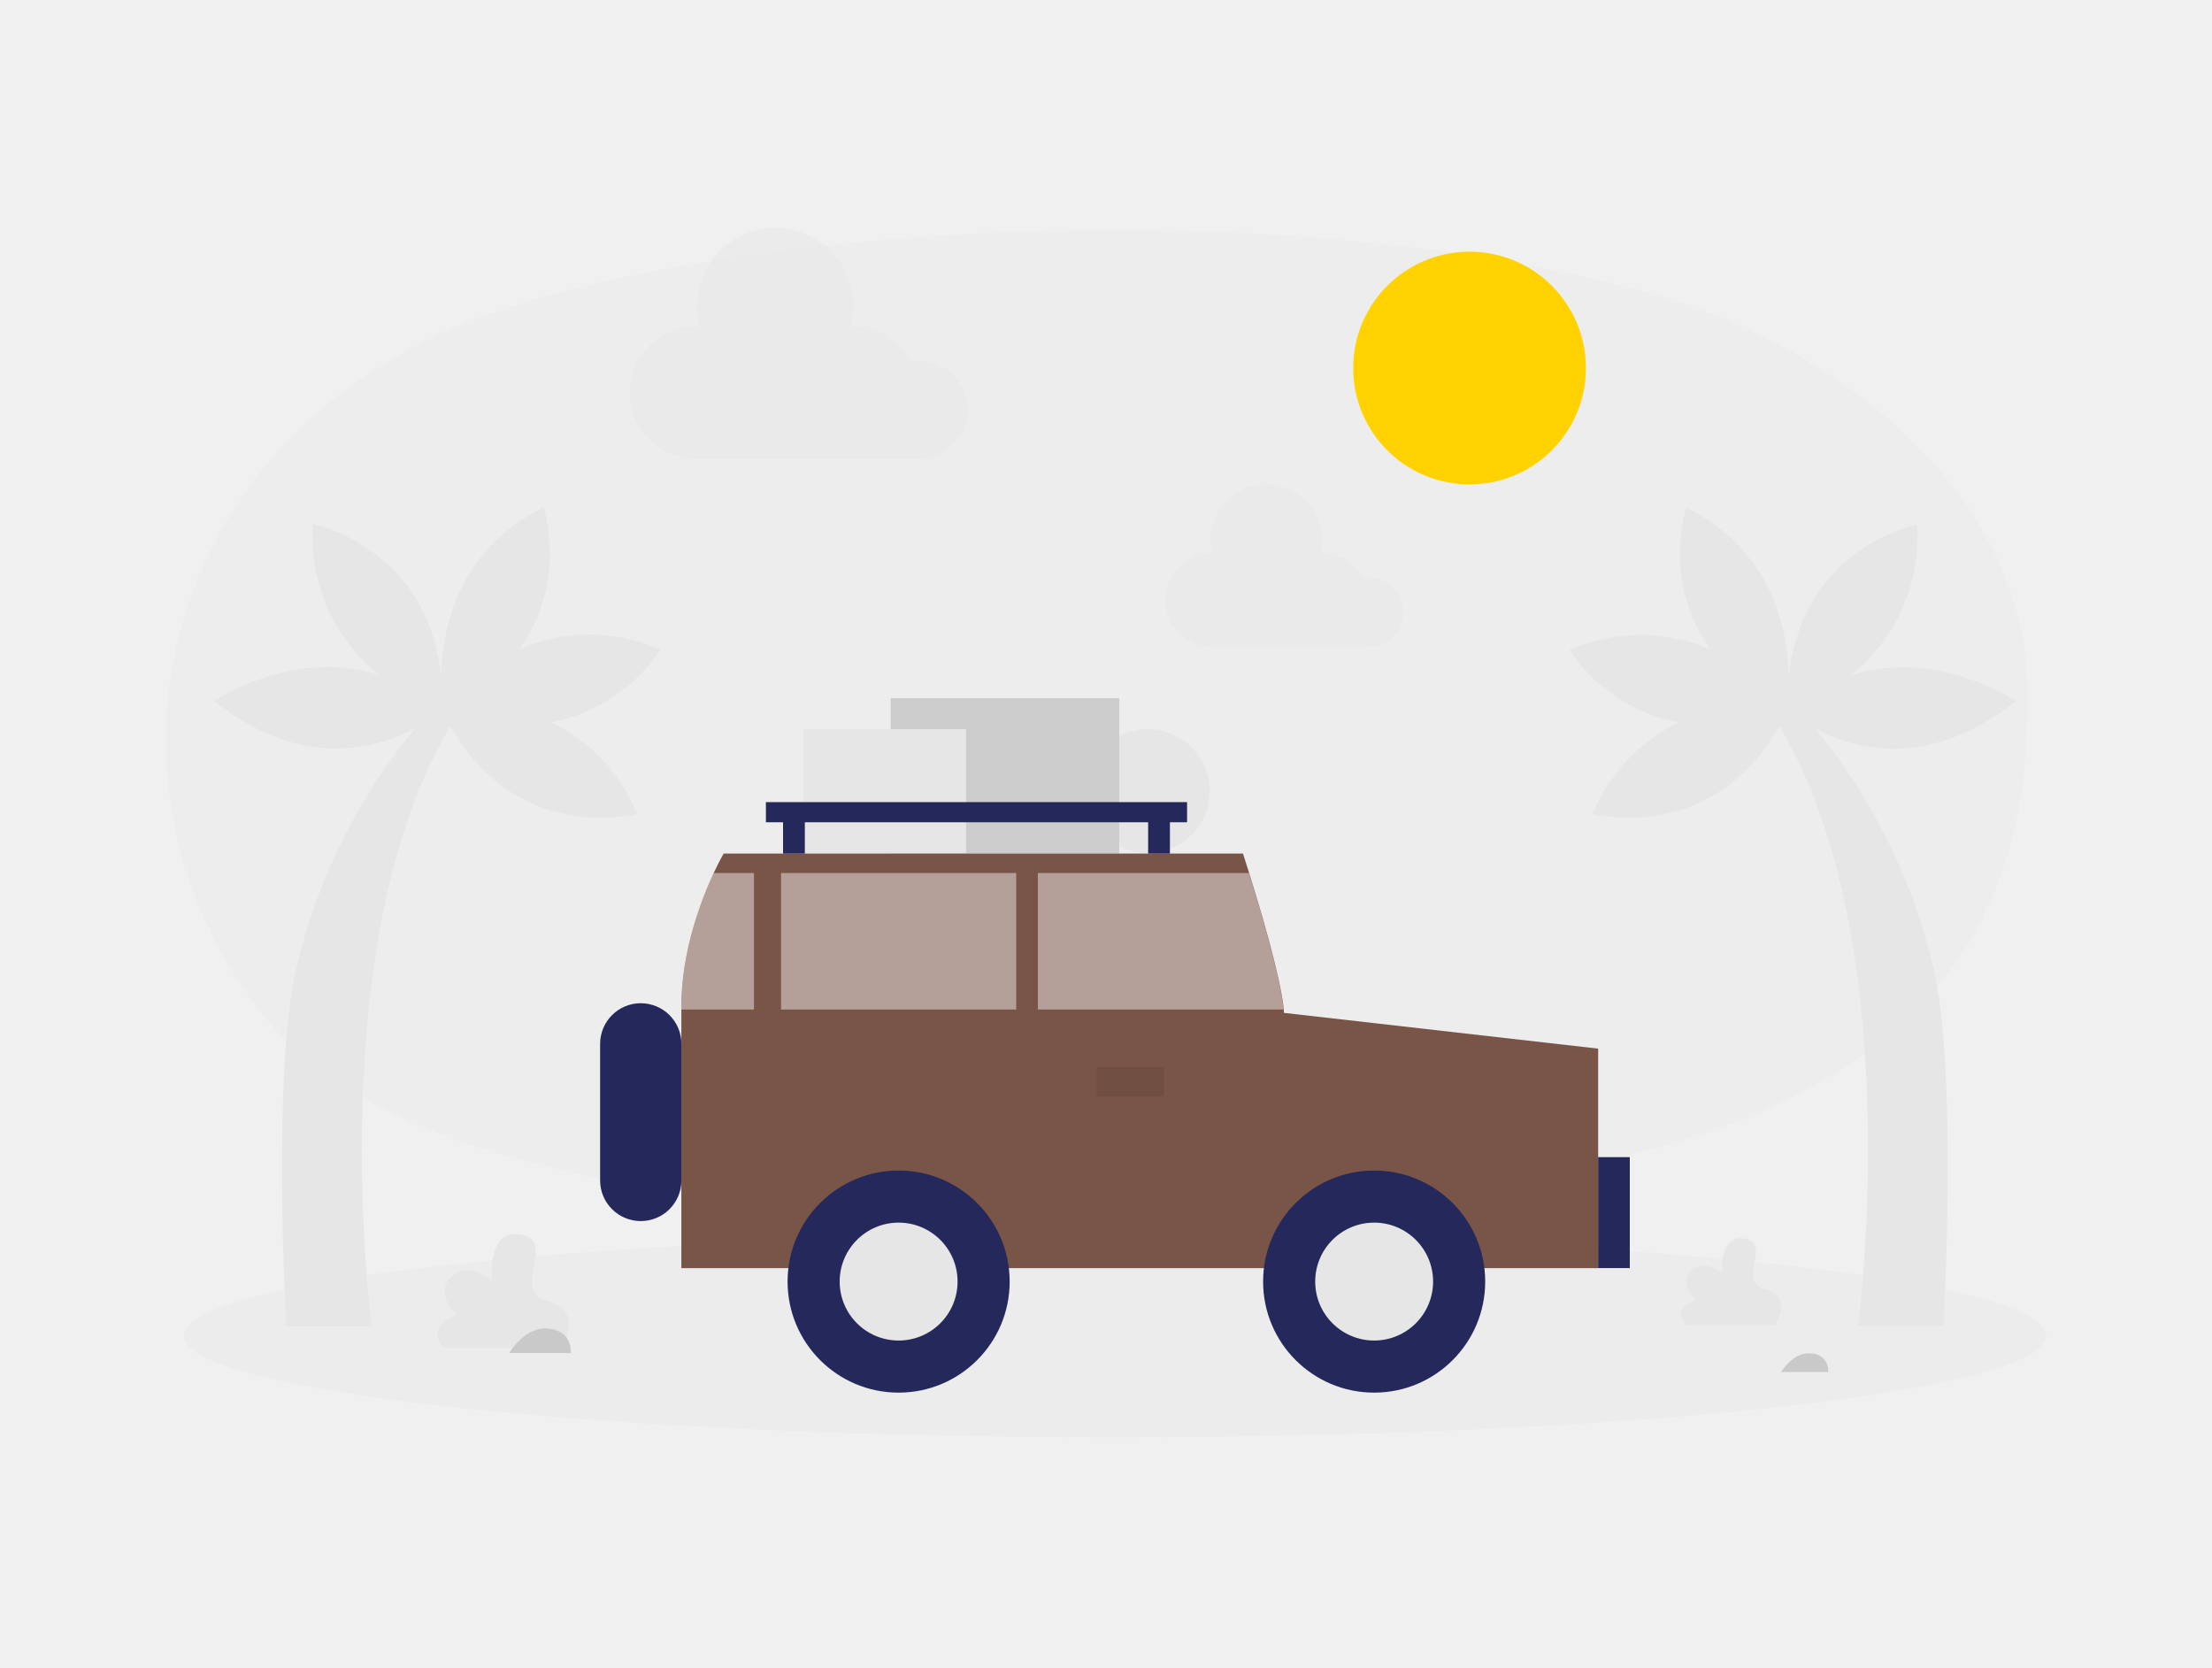
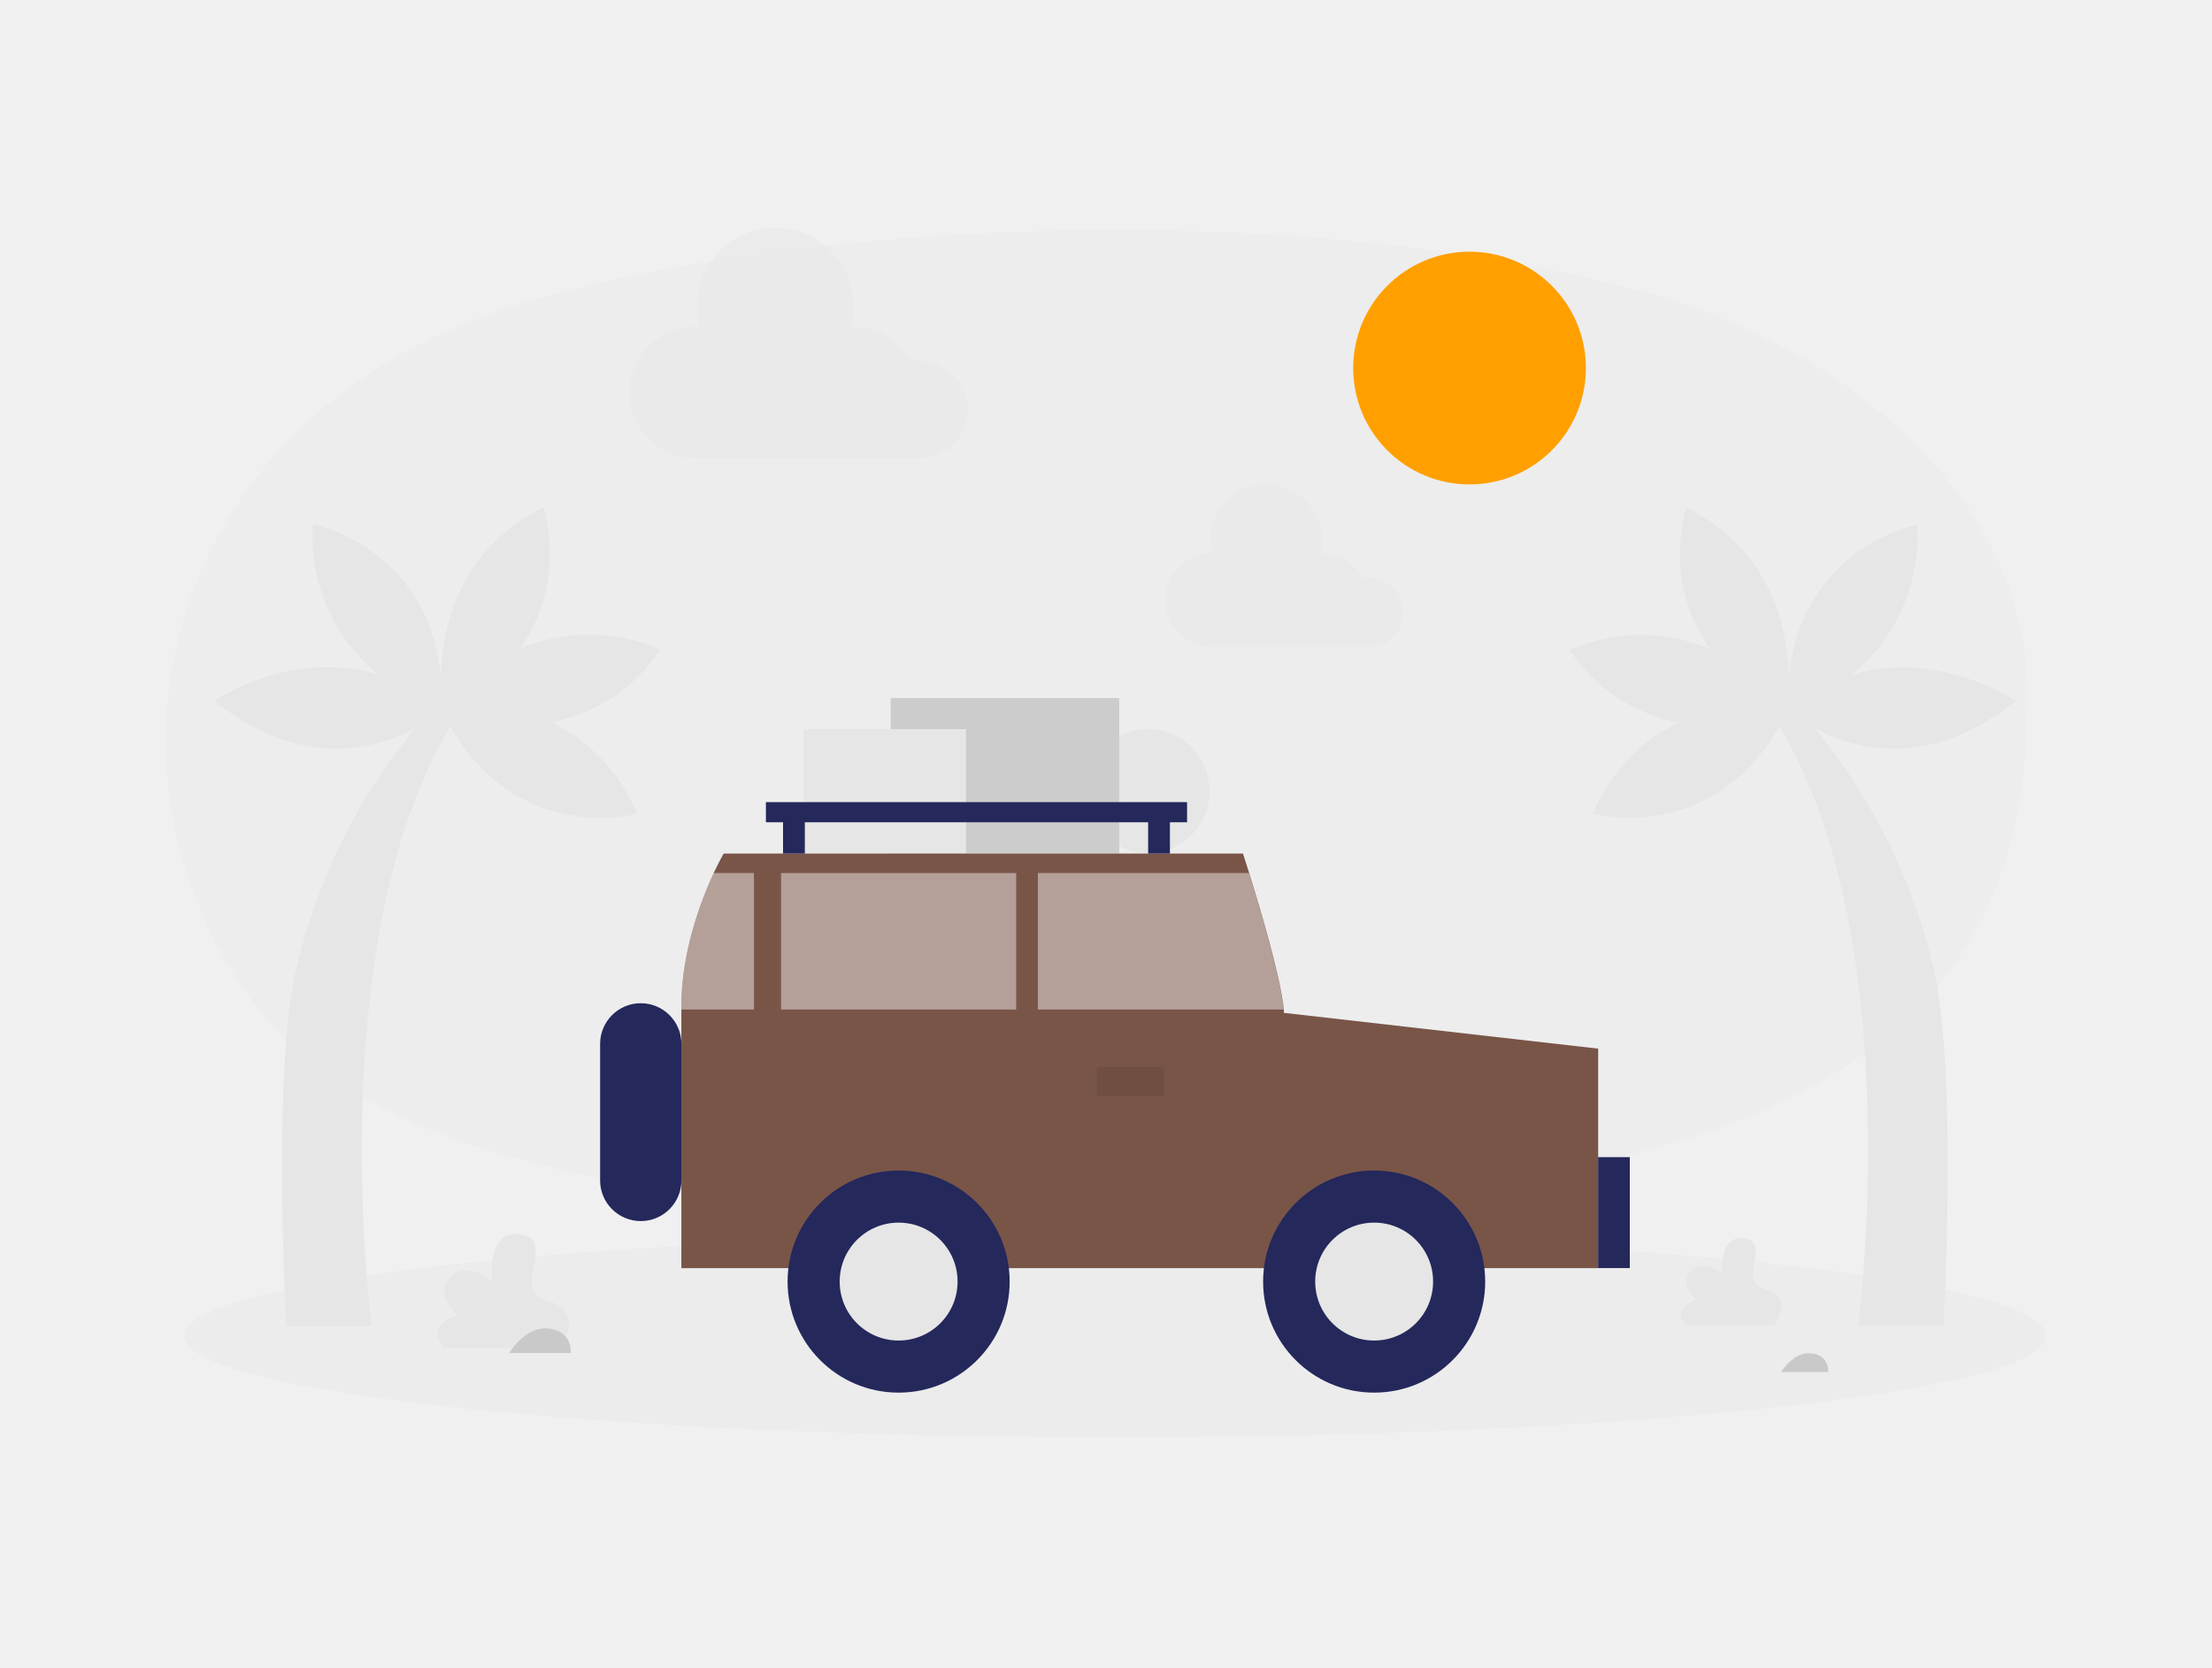
- <svg xmlns="http://www.w3.org/2000/svg" id="Layer_1" data-name="Layer 1" viewBox="0 0 400 300" width="406" height="306" class="illustration styles_illustrationTablet__1DWOa">
-   <path d="M297.62,52.12c35.11,9.58,68.35,36.44,69,71.5s-11.43,70.89-75.74,85.32c-60.41,13.55-203.53,19.55-241.19-23.69C14.18,144.48,26.33,77.67,89.42,55.76,133.64,40.41,229.06,33.4,297.62,52.12Z" fill="#e6e6e6" opacity="0.3" />
-   <ellipse cx="201.62" cy="240.79" rx="168.37" ry="18.35" fill="#e6e6e6" opacity="0.45" />
-   <circle cx="207.56" cy="142.3" r="11.2" fill="#e6e6e6" />
-   <rect x="161.07" y="125.49" width="41.32" height="28.11" fill="#ccc" />
-   <rect x="145.31" y="131.1" width="29.38" height="22.5" fill="#e6e6e6" />
-   <path d="M232.16,182.4c0-.18,0-.39,0-.6-.65-6.21-4.38-18.6-6.27-24.68l-1.12-3.52H130.86s-.76,1.29-1.8,3.52c-2.26,4.88-5.85,14.16-5.85,24.11v47.33H289V188.87Z" fill="#795548" />
-   <rect x="108.52" y="180.66" width="14.7" height="39.39" rx="7.35" fill="#24285b" />
-   <path d="M136.34,157.12V181.8H123.21v-.57c0-9.95,3.59-19.23,5.85-24.11Z" fill="#fff" opacity="0.44" />
-   <rect x="141.24" y="157.12" width="42.52" height="24.68" fill="#fff" opacity="0.44" />
-   <path d="M232.12,181.8H187.68V157.12h38.17C227.74,163.2,231.47,175.59,232.12,181.8Z" fill="#fff" opacity="0.44" />
-   <rect x="198.32" y="192.2" width="12.15" height="5.29" opacity="0.08" />
-   <circle cx="162.5" cy="230.99" r="20.08" fill="#24285b" />
-   <circle cx="162.5" cy="230.99" r="10.66" fill="#e6e6e6" />
-   <circle cx="248.49" cy="230.99" r="20.08" fill="#24285b" />
-   <circle cx="248.49" cy="230.99" r="10.66" fill="#e6e6e6" />
-   <rect x="288.99" y="208.49" width="5.73" height="20.06" fill="#24285b" />
-   <polygon points="138.5 144.3 138.5 147.94 141.6 147.94 141.6 153.6 145.54 153.6 145.54 147.94 207.62 147.94 207.62 153.6 211.56 153.6 211.56 147.94 214.66 147.94 214.66 144.3 138.5 144.3" fill="#24285b" />
-   <path d="M94,116.59c8.78-12.33,4.3-25.62,4.3-25.62-15.66,7.83-18.39,22.22-18.55,30.59C77.33,98,56.56,94.05,56.56,94.05a32.17,32.17,0,0,0,11.92,27.21C52.72,116.39,38.75,126,38.75,126,54.42,138.62,68,134.68,75,131a106.45,106.45,0,0,0-21.36,43.08c-4.53,18.75-1.86,65-1.86,65H67.21S58,169.71,81.42,130.61c12.5,21.65,33.78,15.8,33.78,15.8a31.84,31.84,0,0,0-15.48-16.56,30.57,30.57,0,0,0,19.7-13.11A31.78,31.78,0,0,0,94,116.59Z" fill="#e6e6e6" />
-   <path d="M328.24,131c7,3.71,20.57,7.65,36.24-5,0,0-14-9.56-29.72-4.69a32.16,32.16,0,0,0,11.91-27.21s-20.76,4-23.2,27.51c-.15-8.37-2.89-22.76-18.55-30.59,0,0-4.47,13.29,4.31,25.62a31.78,31.78,0,0,0-25.41.15,30.57,30.57,0,0,0,19.69,13.11A31.87,31.87,0,0,0,288,146.41s21.29,5.85,33.78-15.8C345.27,169.71,336,239,336,239h15.43s2.67-46.22-1.87-65A106.47,106.47,0,0,0,328.24,131Z" fill="#e6e6e6" />
-   <path d="M101.35,243s4.63-6.66-2.27-8.49,1.66-10.81-4.77-12S89,230.85,89,230.85s-4.43-3.82-7.5-.61S82.68,237,82.68,237s-6.18,2.14-2.33,6Z" fill="#e6e6e6" />
-   <path d="M92.07,243.91s2.94-5,7.27-4.41,3.87,4.41,3.87,4.41Z" fill="#c9c9c9" />
-   <path d="M320.93,238.83s3.53-5.07-1.73-6.47,1.26-8.23-3.63-9.13-4.08,6.33-4.08,6.33-3.39-2.91-5.72-.46.93,5.13.93,5.13-4.71,1.63-1.77,4.6Z" fill="#e6e6e6" />
-   <path d="M322.09,247.35s2.24-3.84,5.54-3.36a3.07,3.07,0,0,1,2.95,3.36Z" fill="#c9c9c9" />
-   <circle cx="265.74" cy="65.81" r="21.04" fill="#ffd200" />
-   <path d="M175,73.32a8.82,8.82,0,0,0-8.82-8.82,9.6,9.6,0,0,0-1.42.12,11.88,11.88,0,0,0-10.47-6.26l-.43,0a14.3,14.3,0,0,0,.43-3.42,14.11,14.11,0,1,0-28.21,0,14.3,14.3,0,0,0,.43,3.42c-.14,0-.28,0-.43,0a11.89,11.89,0,1,0,0,23.77h41.25v-.08A8.81,8.81,0,0,0,175,73.32Z" fill="#e6e6e6" opacity="0.49" />
-   <path d="M253.75,110a6.28,6.28,0,0,0-6.28-6.28,6.64,6.64,0,0,0-1,.09A8.46,8.46,0,0,0,239,99.31h-.31a10.24,10.24,0,0,0,.31-2.43,10,10,0,0,0-20.08,0,10.24,10.24,0,0,0,.31,2.43h-.31a8.46,8.46,0,0,0,0,16.91h29.35v-.06A6.27,6.27,0,0,0,253.75,110Z" fill="#e6e6e6" opacity="0.49" />
+ <svg xmlns="http://www.w3.org/2000/svg" width="406" height="306" viewBox="0 0 406 306" fill="none">
+   <path opacity="0.3" d="M302.084 53.652C337.721 63.376 371.46 90.638 372.119 126.224C372.779 161.81 360.518 198.178 295.243 212.824C233.927 226.577 88.66 232.667 50.435 188.779C14.393 147.397 26.725 79.585 90.761 57.346C135.645 41.766 232.496 34.651 302.084 53.652Z" fill="#E6E6E6" />
+   <path opacity="0.45" d="M204.644 263.777C299.027 263.777 375.54 255.438 375.54 245.152C375.54 234.865 299.027 226.527 204.644 226.527C110.261 226.527 33.749 234.865 33.749 245.152C33.749 255.438 110.261 263.777 204.644 263.777Z" fill="#E6E6E6" />
+   <path d="M210.673 156.553C216.952 156.553 222.041 151.463 222.041 145.185C222.041 138.906 216.952 133.817 210.673 133.817C204.395 133.817 199.305 138.906 199.305 145.185C199.305 151.463 204.395 156.553 210.673 156.553Z" fill="#E6E6E6" />
+   <path d="M205.426 128.122H163.486V156.654H205.426V128.122Z" fill="#CCCCCC" />
+   <path d="M177.31 133.817H147.49V156.654H177.31V133.817Z" fill="#E6E6E6" />
+   <path d="M235.642 185.886C235.642 185.703 235.642 185.49 235.642 185.277C234.983 178.974 231.197 166.398 229.278 160.227L228.142 156.654H132.823C132.823 156.654 132.051 157.963 130.996 160.227C128.702 165.18 125.058 174.599 125.058 184.698V232.738H293.335V192.453L235.642 185.886Z" fill="#795548" />
+   <path d="M125.068 191.58C125.068 187.46 121.728 184.12 117.608 184.12C113.488 184.12 110.148 187.46 110.148 191.58V216.64C110.148 220.761 113.488 224.101 117.608 224.101C121.728 224.101 125.068 220.761 125.068 216.64V191.58Z" fill="#24285B" />
+   <path opacity="0.44" d="M138.385 160.227V185.277H125.058V184.698C125.058 174.599 128.702 165.18 130.996 160.227H138.385Z" fill="white" />
+   <path opacity="0.44" d="M186.516 160.227H143.359V185.277H186.516V160.227Z" fill="white" />
+   <path opacity="0.44" d="M235.602 185.277H190.495V160.227H229.238C231.156 166.398 234.942 178.974 235.602 185.277Z" fill="white" />
+   <path opacity="0.08" d="M213.627 195.833H201.295V201.202H213.627V195.833Z" fill="black" />
+   <path d="M164.937 255.586C176.194 255.586 185.319 246.461 185.319 235.205C185.319 223.949 176.194 214.824 164.937 214.824C153.681 214.824 144.556 223.949 144.556 235.205C144.556 246.461 153.681 255.586 164.937 255.586Z" fill="#24285B" />
+   <path d="M164.937 246.025C170.913 246.025 175.757 241.181 175.757 235.205C175.757 229.229 170.913 224.385 164.937 224.385C158.962 224.385 154.118 229.229 154.118 235.205C154.118 241.181 158.962 246.025 164.937 246.025Z" fill="#E6E6E6" />
+   <path d="M252.217 255.586C263.474 255.586 272.599 246.461 272.599 235.205C272.599 223.949 263.474 214.824 252.217 214.824C240.961 214.824 231.836 223.949 231.836 235.205C231.836 246.461 240.961 255.586 252.217 255.586Z" fill="#24285B" />
+   <path d="M252.217 246.025C258.193 246.025 263.037 241.181 263.037 235.205C263.037 229.229 258.193 224.385 252.217 224.385C246.242 224.385 241.397 229.229 241.397 235.205C241.397 241.181 246.242 246.025 252.217 246.025Z" fill="#E6E6E6" />
+   <path d="M299.141 212.367H293.325V232.728H299.141V212.367Z" fill="#24285B" />
+   <path d="M140.578 147.214V150.909H143.724V156.654H147.723V150.909H210.734V156.654H214.733V150.909H217.88V147.214H140.578Z" fill="#24285B" />
+   <path d="M95.41 119.089C104.322 106.574 99.775 93.085 99.775 93.085C83.88 101.032 81.109 115.638 80.946 124.133C78.49 100.22 57.408 96.211 57.408 96.211C57.057 101.448 57.973 106.692 60.079 111.5C62.185 116.308 65.419 120.537 69.507 123.829C53.511 118.886 39.331 128.64 39.331 128.64C55.236 141.449 69.02 137.45 76.125 133.715C65.658 146.446 58.242 161.403 54.445 177.441C49.847 196.472 52.557 243.416 52.557 243.416H68.218C68.218 243.416 58.87 173.006 82.641 133.319C95.329 155.294 116.928 149.356 116.928 149.356C113.93 142.016 108.338 136.033 101.216 132.548C105.266 131.77 109.12 130.192 112.553 127.908C115.987 125.623 118.93 122.677 121.211 119.241C117.153 117.441 112.766 116.499 108.327 116.473C103.887 116.447 99.49 117.337 95.41 119.089V119.089Z" fill="#E6E6E6" />
+   <path d="M333.164 133.715C340.269 137.481 354.042 141.48 369.947 128.64C369.947 128.64 355.737 118.937 339.781 123.88C343.868 120.587 347.101 116.358 349.205 111.55C351.309 106.742 352.224 101.498 351.87 96.261C351.87 96.261 330.799 100.322 328.322 124.184C328.17 115.689 325.389 101.083 309.494 93.135C309.494 93.135 304.957 106.625 313.868 119.14C309.79 117.389 305.395 116.5 300.957 116.526C296.519 116.552 292.135 117.494 288.077 119.292C290.358 122.726 293.299 125.672 296.731 127.957C300.162 130.241 304.014 131.819 308.063 132.599C300.94 136.068 295.338 142.031 292.32 149.356C292.32 149.356 313.929 155.294 326.607 133.319C350.449 173.006 341.04 243.335 341.04 243.335H356.701C356.701 243.335 359.411 196.422 354.803 177.36C351.006 161.354 343.605 146.427 333.164 133.715V133.715Z" fill="#E6E6E6" />
+   <path d="M102.87 247.395C102.87 247.395 107.57 240.635 100.566 238.778C93.563 236.92 102.251 227.806 95.725 226.598C89.198 225.39 90.335 235.063 90.335 235.063C90.335 235.063 85.839 231.185 82.722 234.444C79.606 237.702 83.92 241.305 83.92 241.305C83.92 241.305 77.647 243.477 81.555 247.395H102.87Z" fill="#E6E6E6" />
+   <path d="M93.451 248.319C93.451 248.319 96.435 243.244 100.83 243.843C105.225 244.441 104.758 248.319 104.758 248.319H93.451Z" fill="#C9C9C9" />
+   <path d="M325.744 243.162C325.744 243.162 329.327 238.016 323.988 236.595C318.649 235.174 325.267 228.242 320.304 227.328C315.34 226.415 316.162 233.753 316.162 233.753C316.162 233.753 312.722 230.8 310.357 233.287C307.992 235.773 311.301 238.493 311.301 238.493C311.301 238.493 306.52 240.148 309.504 243.162H325.744Z" fill="#E6E6E6" />
+   <path d="M326.921 251.81C326.921 251.81 329.195 247.913 332.544 248.4C332.969 248.415 333.387 248.516 333.771 248.698C334.155 248.88 334.498 249.139 334.778 249.458C335.059 249.778 335.271 250.151 335.402 250.556C335.533 250.96 335.579 251.387 335.539 251.81H326.921Z" fill="#C9C9C9" />
+   <path d="M269.726 88.903C281.52 88.903 291.082 79.341 291.082 67.547C291.082 55.753 281.52 46.191 269.726 46.191C257.932 46.191 248.37 55.753 248.37 67.547C248.37 79.341 257.932 88.903 269.726 88.903Z" fill="#FFA000" />
+   <path opacity="0.49" d="M177.625 75.17C177.625 72.796 176.682 70.519 175.003 68.84C173.324 67.161 171.047 66.218 168.673 66.218C168.19 66.222 167.708 66.263 167.231 66.339C166.2 64.418 164.667 62.813 162.796 61.694C160.924 60.575 158.785 59.985 156.604 59.985H156.168C156.453 58.85 156.599 57.685 156.604 56.514C156.655 54.602 156.323 52.699 155.626 50.917C154.929 49.136 153.883 47.512 152.549 46.142C151.214 44.771 149.619 43.682 147.856 42.938C146.094 42.194 144.201 41.811 142.288 41.811C140.375 41.811 138.481 42.194 136.719 42.938C134.957 43.682 133.361 44.771 132.027 46.142C130.692 47.512 129.646 49.136 128.949 50.917C128.253 52.699 127.92 54.602 127.971 56.514C127.976 57.685 128.123 58.85 128.408 59.985C128.266 59.985 128.123 59.985 127.971 59.985C126.358 59.939 124.751 60.216 123.246 60.801C121.742 61.386 120.37 62.267 119.212 63.392C118.054 64.517 117.134 65.863 116.505 67.35C115.877 68.837 115.553 70.434 115.553 72.049C115.553 73.663 115.877 75.261 116.505 76.748C117.134 78.235 118.054 79.58 119.212 80.705C120.37 81.83 121.742 82.711 123.246 83.296C124.751 83.881 126.358 84.159 127.971 84.112H169.84V84.031C171.992 83.75 173.968 82.696 175.401 81.066C176.833 79.436 177.624 77.34 177.625 75.17V75.17Z" fill="#E6E6E6" />
+   <path opacity="0.49" d="M257.556 112.4C257.556 110.709 256.885 109.088 255.689 107.893C254.494 106.697 252.873 106.026 251.182 106.026C250.842 106.031 250.503 106.061 250.167 106.117C249.437 104.739 248.346 103.586 247.01 102.781C245.674 101.976 244.144 101.551 242.585 101.55H242.27C242.474 100.743 242.579 99.915 242.585 99.083C242.585 96.38 241.511 93.788 239.6 91.877C237.689 89.966 235.097 88.893 232.394 88.893C229.692 88.893 227.1 89.966 225.189 91.877C223.277 93.788 222.204 96.38 222.204 99.083C222.21 99.915 222.315 100.743 222.518 101.55H222.204C219.979 101.626 217.871 102.564 216.324 104.165C214.777 105.766 213.912 107.905 213.912 110.131C213.912 112.358 214.777 114.497 216.324 116.098C217.871 117.699 219.979 118.637 222.204 118.713H251.994V118.652C253.52 118.459 254.925 117.718 255.947 116.569C256.97 115.419 257.542 113.938 257.556 112.4V112.4Z" fill="#E6E6E6" />
</svg>
